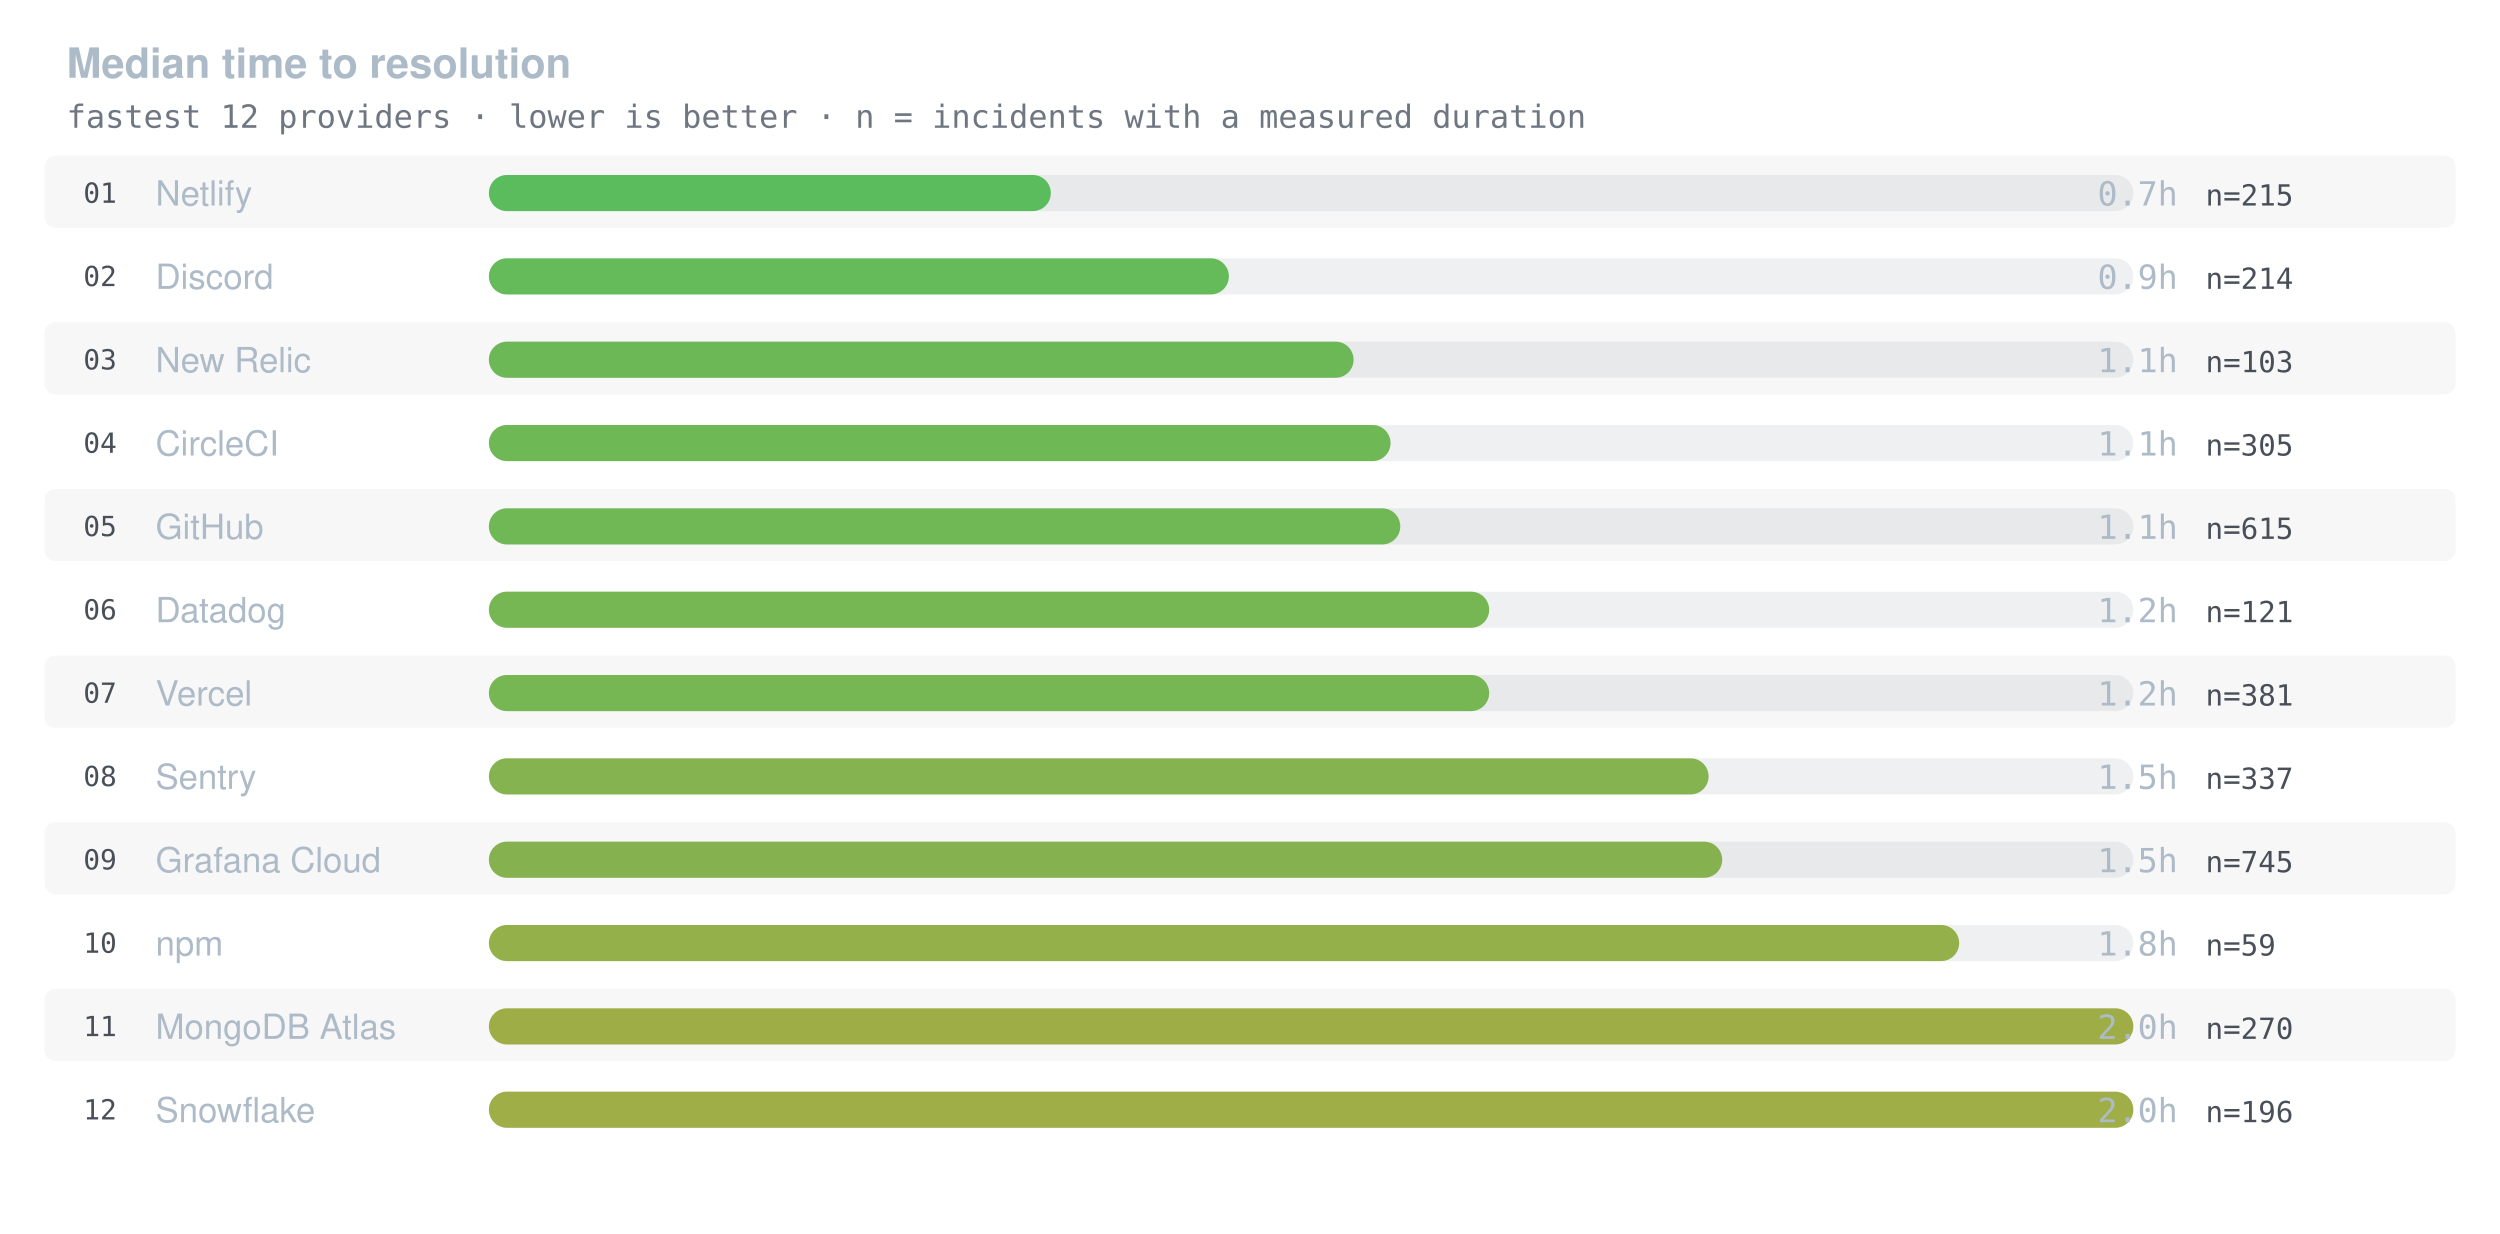
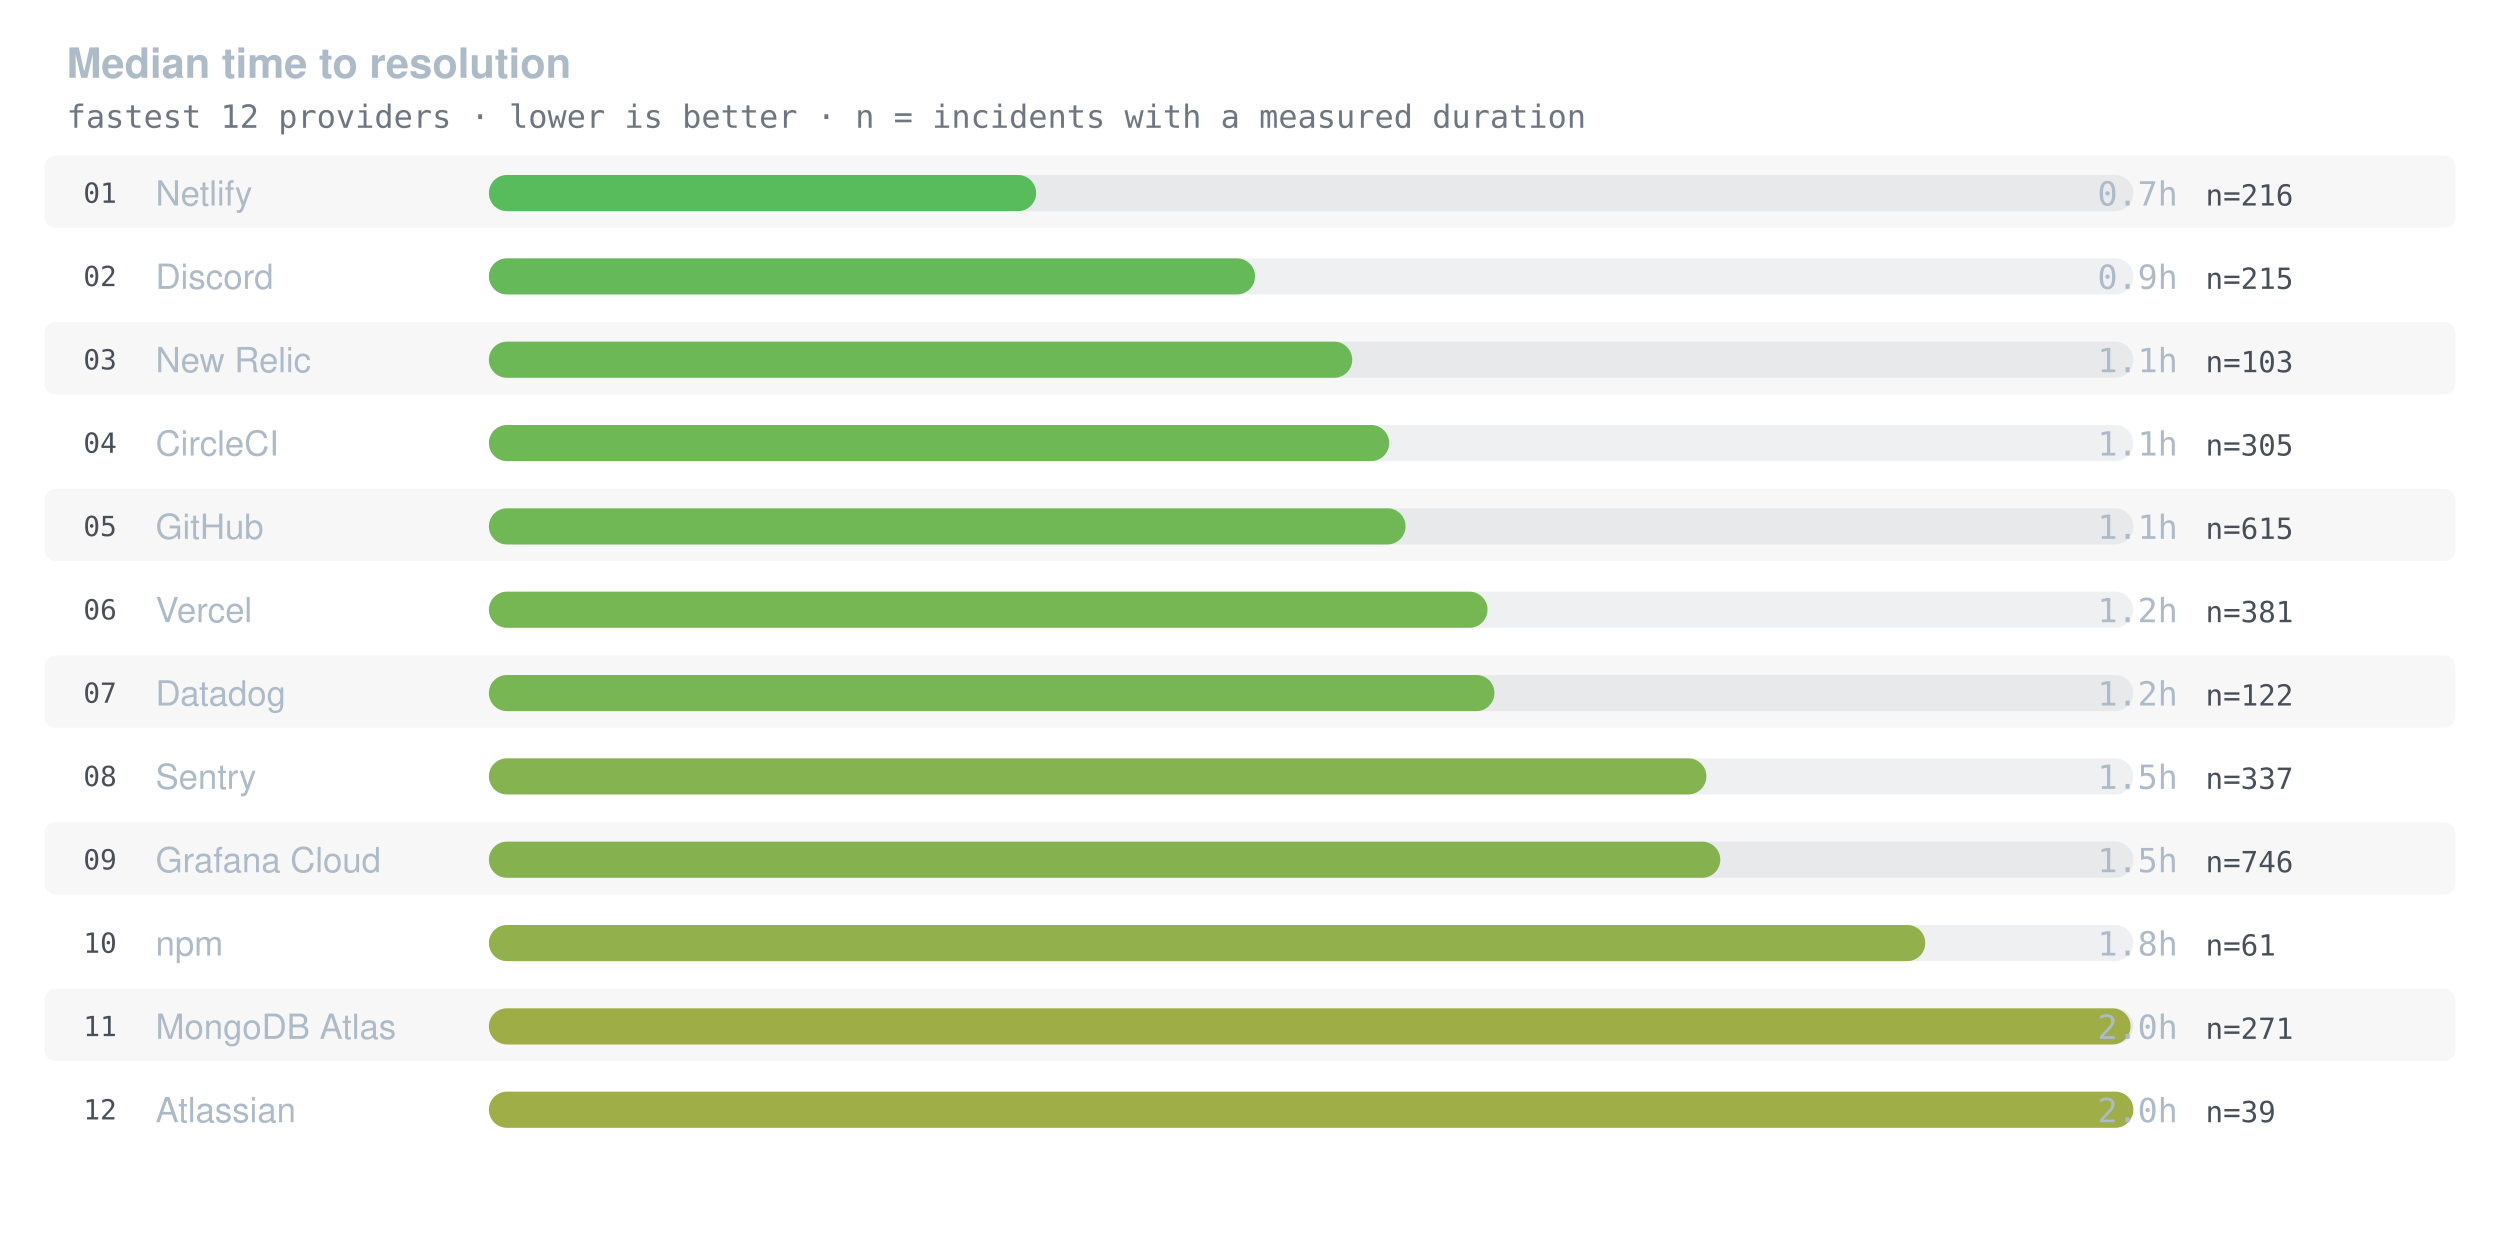
<svg xmlns="http://www.w3.org/2000/svg" viewBox="0 0 900 444" width="900" height="444" role="img">
  <text x="24" y="28" fill="#adbac7" font-size="15" font-family="-apple-system,BlinkMacSystemFont,Segoe UI,Helvetica,Arial,sans-serif" font-weight="600">Median time to resolution</text>
  <text x="24" y="46" fill="#6e7681" font-size="11.5" font-family="ui-monospace,SFMono-Regular,Menlo,Consolas,monospace">fastest 12 providers · lower is better · n = incidents with a measured duration</text>
  <rect x="16" y="56" width="868" height="26" rx="4" fill="#6e7681" opacity="0.055" />
  <text x="30" y="73" fill="#484f58" font-size="10" font-family="ui-monospace,SFMono-Regular,Menlo,Consolas,monospace">01</text>
  <text x="56" y="74" fill="#adbac7" font-size="12.5" font-family="-apple-system,BlinkMacSystemFont,Segoe UI,Helvetica,Arial,sans-serif">Netlify</text>
  <rect x="176" y="63" width="592" height="13" rx="6.5" fill="#6e7681" opacity="0.11" />
-   <rect x="176" y="63" width="202.3" height="13" rx="6.5" fill="#4ab74d" opacity="0.9" />
+   <rect x="176" y="63" width="197.0" height="13" rx="6.5" fill="#49b74d" opacity="0.9" />
  <text x="784" y="74" fill="#adbac7" font-size="12" font-family="ui-monospace,SFMono-Regular,Menlo,Consolas,monospace" text-anchor="end">0.7h</text>
-   <text x="794" y="74" fill="#484f58" font-size="10.5" font-family="ui-monospace,SFMono-Regular,Menlo,Consolas,monospace">n=215</text>
+   <text x="794" y="74" fill="#484f58" font-size="10.5" font-family="ui-monospace,SFMono-Regular,Menlo,Consolas,monospace">n=216</text>
  <text x="30" y="103" fill="#484f58" font-size="10" font-family="ui-monospace,SFMono-Regular,Menlo,Consolas,monospace">02</text>
  <text x="56" y="104" fill="#adbac7" font-size="12.5" font-family="-apple-system,BlinkMacSystemFont,Segoe UI,Helvetica,Arial,sans-serif">Discord</text>
  <rect x="176" y="93" width="592" height="13" rx="6.5" fill="#6e7681" opacity="0.11" />
-   <rect x="176" y="93" width="266.4" height="13" rx="6.5" fill="#57b449" opacity="0.9" />
+   <rect x="176" y="93" width="275.8" height="13" rx="6.5" fill="#58b348" opacity="0.9" />
  <text x="784" y="104" fill="#adbac7" font-size="12" font-family="ui-monospace,SFMono-Regular,Menlo,Consolas,monospace" text-anchor="end">0.9h</text>
-   <text x="794" y="104" fill="#484f58" font-size="10.5" font-family="ui-monospace,SFMono-Regular,Menlo,Consolas,monospace">n=214</text>
+   <text x="794" y="104" fill="#484f58" font-size="10.5" font-family="ui-monospace,SFMono-Regular,Menlo,Consolas,monospace">n=215</text>
  <rect x="16" y="116" width="868" height="26" rx="4" fill="#6e7681" opacity="0.055" />
  <text x="30" y="133" fill="#484f58" font-size="10" font-family="ui-monospace,SFMono-Regular,Menlo,Consolas,monospace">03</text>
  <text x="56" y="134" fill="#adbac7" font-size="12.5" font-family="-apple-system,BlinkMacSystemFont,Segoe UI,Helvetica,Arial,sans-serif">New Relic</text>
  <rect x="176" y="123" width="592" height="13" rx="6.5" fill="#6e7681" opacity="0.11" />
-   <rect x="176" y="123" width="311.3" height="13" rx="6.5" fill="#5fb246" opacity="0.9" />
+   <rect x="176" y="123" width="310.8" height="13" rx="6.5" fill="#5fb246" opacity="0.9" />
  <text x="784" y="134" fill="#adbac7" font-size="12" font-family="ui-monospace,SFMono-Regular,Menlo,Consolas,monospace" text-anchor="end">1.1h</text>
  <text x="794" y="134" fill="#484f58" font-size="10.5" font-family="ui-monospace,SFMono-Regular,Menlo,Consolas,monospace">n=103</text>
  <text x="30" y="163" fill="#484f58" font-size="10" font-family="ui-monospace,SFMono-Regular,Menlo,Consolas,monospace">04</text>
  <text x="56" y="164" fill="#adbac7" font-size="12.5" font-family="-apple-system,BlinkMacSystemFont,Segoe UI,Helvetica,Arial,sans-serif">CircleCI</text>
  <rect x="176" y="153" width="592" height="13" rx="6.5" fill="#6e7681" opacity="0.11" />
-   <rect x="176" y="153" width="324.6" height="13" rx="6.5" fill="#62b145" opacity="0.9" />
+   <rect x="176" y="153" width="324.1" height="13" rx="6.5" fill="#62b145" opacity="0.9" />
  <text x="784" y="164" fill="#adbac7" font-size="12" font-family="ui-monospace,SFMono-Regular,Menlo,Consolas,monospace" text-anchor="end">1.1h</text>
  <text x="794" y="164" fill="#484f58" font-size="10.5" font-family="ui-monospace,SFMono-Regular,Menlo,Consolas,monospace">n=305</text>
  <rect x="16" y="176" width="868" height="26" rx="4" fill="#6e7681" opacity="0.055" />
  <text x="30" y="193" fill="#484f58" font-size="10" font-family="ui-monospace,SFMono-Regular,Menlo,Consolas,monospace">05</text>
  <text x="56" y="194" fill="#adbac7" font-size="12.5" font-family="-apple-system,BlinkMacSystemFont,Segoe UI,Helvetica,Arial,sans-serif">GitHub</text>
  <rect x="176" y="183" width="592" height="13" rx="6.5" fill="#6e7681" opacity="0.11" />
-   <rect x="176" y="183" width="328.1" height="13" rx="6.5" fill="#63b145" opacity="0.9" />
+   <rect x="176" y="183" width="330.0" height="13" rx="6.5" fill="#63b145" opacity="0.9" />
  <text x="784" y="194" fill="#adbac7" font-size="12" font-family="ui-monospace,SFMono-Regular,Menlo,Consolas,monospace" text-anchor="end">1.1h</text>
  <text x="794" y="194" fill="#484f58" font-size="10.5" font-family="ui-monospace,SFMono-Regular,Menlo,Consolas,monospace">n=615</text>
  <text x="30" y="223" fill="#484f58" font-size="10" font-family="ui-monospace,SFMono-Regular,Menlo,Consolas,monospace">06</text>
-   <text x="56" y="224" fill="#adbac7" font-size="12.5" font-family="-apple-system,BlinkMacSystemFont,Segoe UI,Helvetica,Arial,sans-serif">Datadog</text>
+   <text x="56" y="224" fill="#adbac7" font-size="12.5" font-family="-apple-system,BlinkMacSystemFont,Segoe UI,Helvetica,Arial,sans-serif">Vercel</text>
  <rect x="176" y="213" width="592" height="13" rx="6.5" fill="#6e7681" opacity="0.11" />
-   <rect x="176" y="213" width="360.1" height="13" rx="6.5" fill="#69b043" opacity="0.9" />
+   <rect x="176" y="213" width="359.5" height="13" rx="6.5" fill="#69b043" opacity="0.9" />
  <text x="784" y="224" fill="#adbac7" font-size="12" font-family="ui-monospace,SFMono-Regular,Menlo,Consolas,monospace" text-anchor="end">1.2h</text>
-   <text x="794" y="224" fill="#484f58" font-size="10.5" font-family="ui-monospace,SFMono-Regular,Menlo,Consolas,monospace">n=121</text>
+   <text x="794" y="224" fill="#484f58" font-size="10.5" font-family="ui-monospace,SFMono-Regular,Menlo,Consolas,monospace">n=381</text>
  <rect x="16" y="236" width="868" height="26" rx="4" fill="#6e7681" opacity="0.055" />
  <text x="30" y="253" fill="#484f58" font-size="10" font-family="ui-monospace,SFMono-Regular,Menlo,Consolas,monospace">07</text>
-   <text x="56" y="254" fill="#adbac7" font-size="12.5" font-family="-apple-system,BlinkMacSystemFont,Segoe UI,Helvetica,Arial,sans-serif">Vercel</text>
+   <text x="56" y="254" fill="#adbac7" font-size="12.5" font-family="-apple-system,BlinkMacSystemFont,Segoe UI,Helvetica,Arial,sans-serif">Datadog</text>
  <rect x="176" y="243" width="592" height="13" rx="6.5" fill="#6e7681" opacity="0.11" />
-   <rect x="176" y="243" width="360.1" height="13" rx="6.5" fill="#69b043" opacity="0.9" />
+   <rect x="176" y="243" width="362.0" height="13" rx="6.5" fill="#6ab043" opacity="0.9" />
  <text x="784" y="254" fill="#adbac7" font-size="12" font-family="ui-monospace,SFMono-Regular,Menlo,Consolas,monospace" text-anchor="end">1.2h</text>
-   <text x="794" y="254" fill="#484f58" font-size="10.5" font-family="ui-monospace,SFMono-Regular,Menlo,Consolas,monospace">n=381</text>
+   <text x="794" y="254" fill="#484f58" font-size="10.5" font-family="ui-monospace,SFMono-Regular,Menlo,Consolas,monospace">n=122</text>
  <text x="30" y="283" fill="#484f58" font-size="10" font-family="ui-monospace,SFMono-Regular,Menlo,Consolas,monospace">08</text>
  <text x="56" y="284" fill="#adbac7" font-size="12.5" font-family="-apple-system,BlinkMacSystemFont,Segoe UI,Helvetica,Arial,sans-serif">Sentry</text>
  <rect x="176" y="273" width="592" height="13" rx="6.5" fill="#6e7681" opacity="0.11" />
-   <rect x="176" y="273" width="439.1" height="13" rx="6.5" fill="#79ac3e" opacity="0.9" />
+   <rect x="176" y="273" width="438.3" height="13" rx="6.5" fill="#79ac3e" opacity="0.9" />
  <text x="784" y="284" fill="#adbac7" font-size="12" font-family="ui-monospace,SFMono-Regular,Menlo,Consolas,monospace" text-anchor="end">1.5h</text>
  <text x="794" y="284" fill="#484f58" font-size="10.5" font-family="ui-monospace,SFMono-Regular,Menlo,Consolas,monospace">n=337</text>
  <rect x="16" y="296" width="868" height="26" rx="4" fill="#6e7681" opacity="0.055" />
  <text x="30" y="313" fill="#484f58" font-size="10" font-family="ui-monospace,SFMono-Regular,Menlo,Consolas,monospace">09</text>
  <text x="56" y="314" fill="#adbac7" font-size="12.5" font-family="-apple-system,BlinkMacSystemFont,Segoe UI,Helvetica,Arial,sans-serif">Grafana Cloud</text>
  <rect x="176" y="303" width="592" height="13" rx="6.5" fill="#6e7681" opacity="0.11" />
-   <rect x="176" y="303" width="444.0" height="13" rx="6.5" fill="#7aac3e" opacity="0.9" />
+   <rect x="176" y="303" width="443.3" height="13" rx="6.5" fill="#7aac3e" opacity="0.9" />
  <text x="784" y="314" fill="#adbac7" font-size="12" font-family="ui-monospace,SFMono-Regular,Menlo,Consolas,monospace" text-anchor="end">1.5h</text>
-   <text x="794" y="314" fill="#484f58" font-size="10.5" font-family="ui-monospace,SFMono-Regular,Menlo,Consolas,monospace">n=745</text>
+   <text x="794" y="314" fill="#484f58" font-size="10.5" font-family="ui-monospace,SFMono-Regular,Menlo,Consolas,monospace">n=746</text>
  <text x="30" y="343" fill="#484f58" font-size="10" font-family="ui-monospace,SFMono-Regular,Menlo,Consolas,monospace">10</text>
  <text x="56" y="344" fill="#adbac7" font-size="12.5" font-family="-apple-system,BlinkMacSystemFont,Segoe UI,Helvetica,Arial,sans-serif">npm</text>
  <rect x="176" y="333" width="592" height="13" rx="6.5" fill="#6e7681" opacity="0.11" />
-   <rect x="176" y="333" width="529.3" height="13" rx="6.5" fill="#8ba938" opacity="0.9" />
+   <rect x="176" y="333" width="517.1" height="13" rx="6.5" fill="#88a939" opacity="0.9" />
  <text x="784" y="344" fill="#adbac7" font-size="12" font-family="ui-monospace,SFMono-Regular,Menlo,Consolas,monospace" text-anchor="end">1.8h</text>
-   <text x="794" y="344" fill="#484f58" font-size="10.5" font-family="ui-monospace,SFMono-Regular,Menlo,Consolas,monospace">n=59</text>
+   <text x="794" y="344" fill="#484f58" font-size="10.5" font-family="ui-monospace,SFMono-Regular,Menlo,Consolas,monospace">n=61</text>
  <rect x="16" y="356" width="868" height="26" rx="4" fill="#6e7681" opacity="0.055" />
  <text x="30" y="373" fill="#484f58" font-size="10" font-family="ui-monospace,SFMono-Regular,Menlo,Consolas,monospace">11</text>
  <text x="56" y="374" fill="#adbac7" font-size="12.5" font-family="-apple-system,BlinkMacSystemFont,Segoe UI,Helvetica,Arial,sans-serif">MongoDB Atlas</text>
  <rect x="176" y="363" width="592" height="13" rx="6.5" fill="#6e7681" opacity="0.11" />
-   <rect x="176" y="363" width="592.0" height="13" rx="6.5" fill="#97a634" opacity="0.9" />
+   <rect x="176" y="363" width="591.0" height="13" rx="6.5" fill="#97a634" opacity="0.9" />
  <text x="784" y="374" fill="#adbac7" font-size="12" font-family="ui-monospace,SFMono-Regular,Menlo,Consolas,monospace" text-anchor="end">2.0h</text>
-   <text x="794" y="374" fill="#484f58" font-size="10.5" font-family="ui-monospace,SFMono-Regular,Menlo,Consolas,monospace">n=270</text>
+   <text x="794" y="374" fill="#484f58" font-size="10.5" font-family="ui-monospace,SFMono-Regular,Menlo,Consolas,monospace">n=271</text>
  <text x="30" y="403" fill="#484f58" font-size="10" font-family="ui-monospace,SFMono-Regular,Menlo,Consolas,monospace">12</text>
-   <text x="56" y="404" fill="#adbac7" font-size="12.5" font-family="-apple-system,BlinkMacSystemFont,Segoe UI,Helvetica,Arial,sans-serif">Snowflake</text>
+   <text x="56" y="404" fill="#adbac7" font-size="12.5" font-family="-apple-system,BlinkMacSystemFont,Segoe UI,Helvetica,Arial,sans-serif">Atlassian</text>
  <rect x="176" y="393" width="592" height="13" rx="6.5" fill="#6e7681" opacity="0.11" />
  <rect x="176" y="393" width="592.0" height="13" rx="6.5" fill="#97a634" opacity="0.9" />
  <text x="784" y="404" fill="#adbac7" font-size="12" font-family="ui-monospace,SFMono-Regular,Menlo,Consolas,monospace" text-anchor="end">2.0h</text>
-   <text x="794" y="404" fill="#484f58" font-size="10.5" font-family="ui-monospace,SFMono-Regular,Menlo,Consolas,monospace">n=196</text>
+   <text x="794" y="404" fill="#484f58" font-size="10.5" font-family="ui-monospace,SFMono-Regular,Menlo,Consolas,monospace">n=39</text>
</svg>
